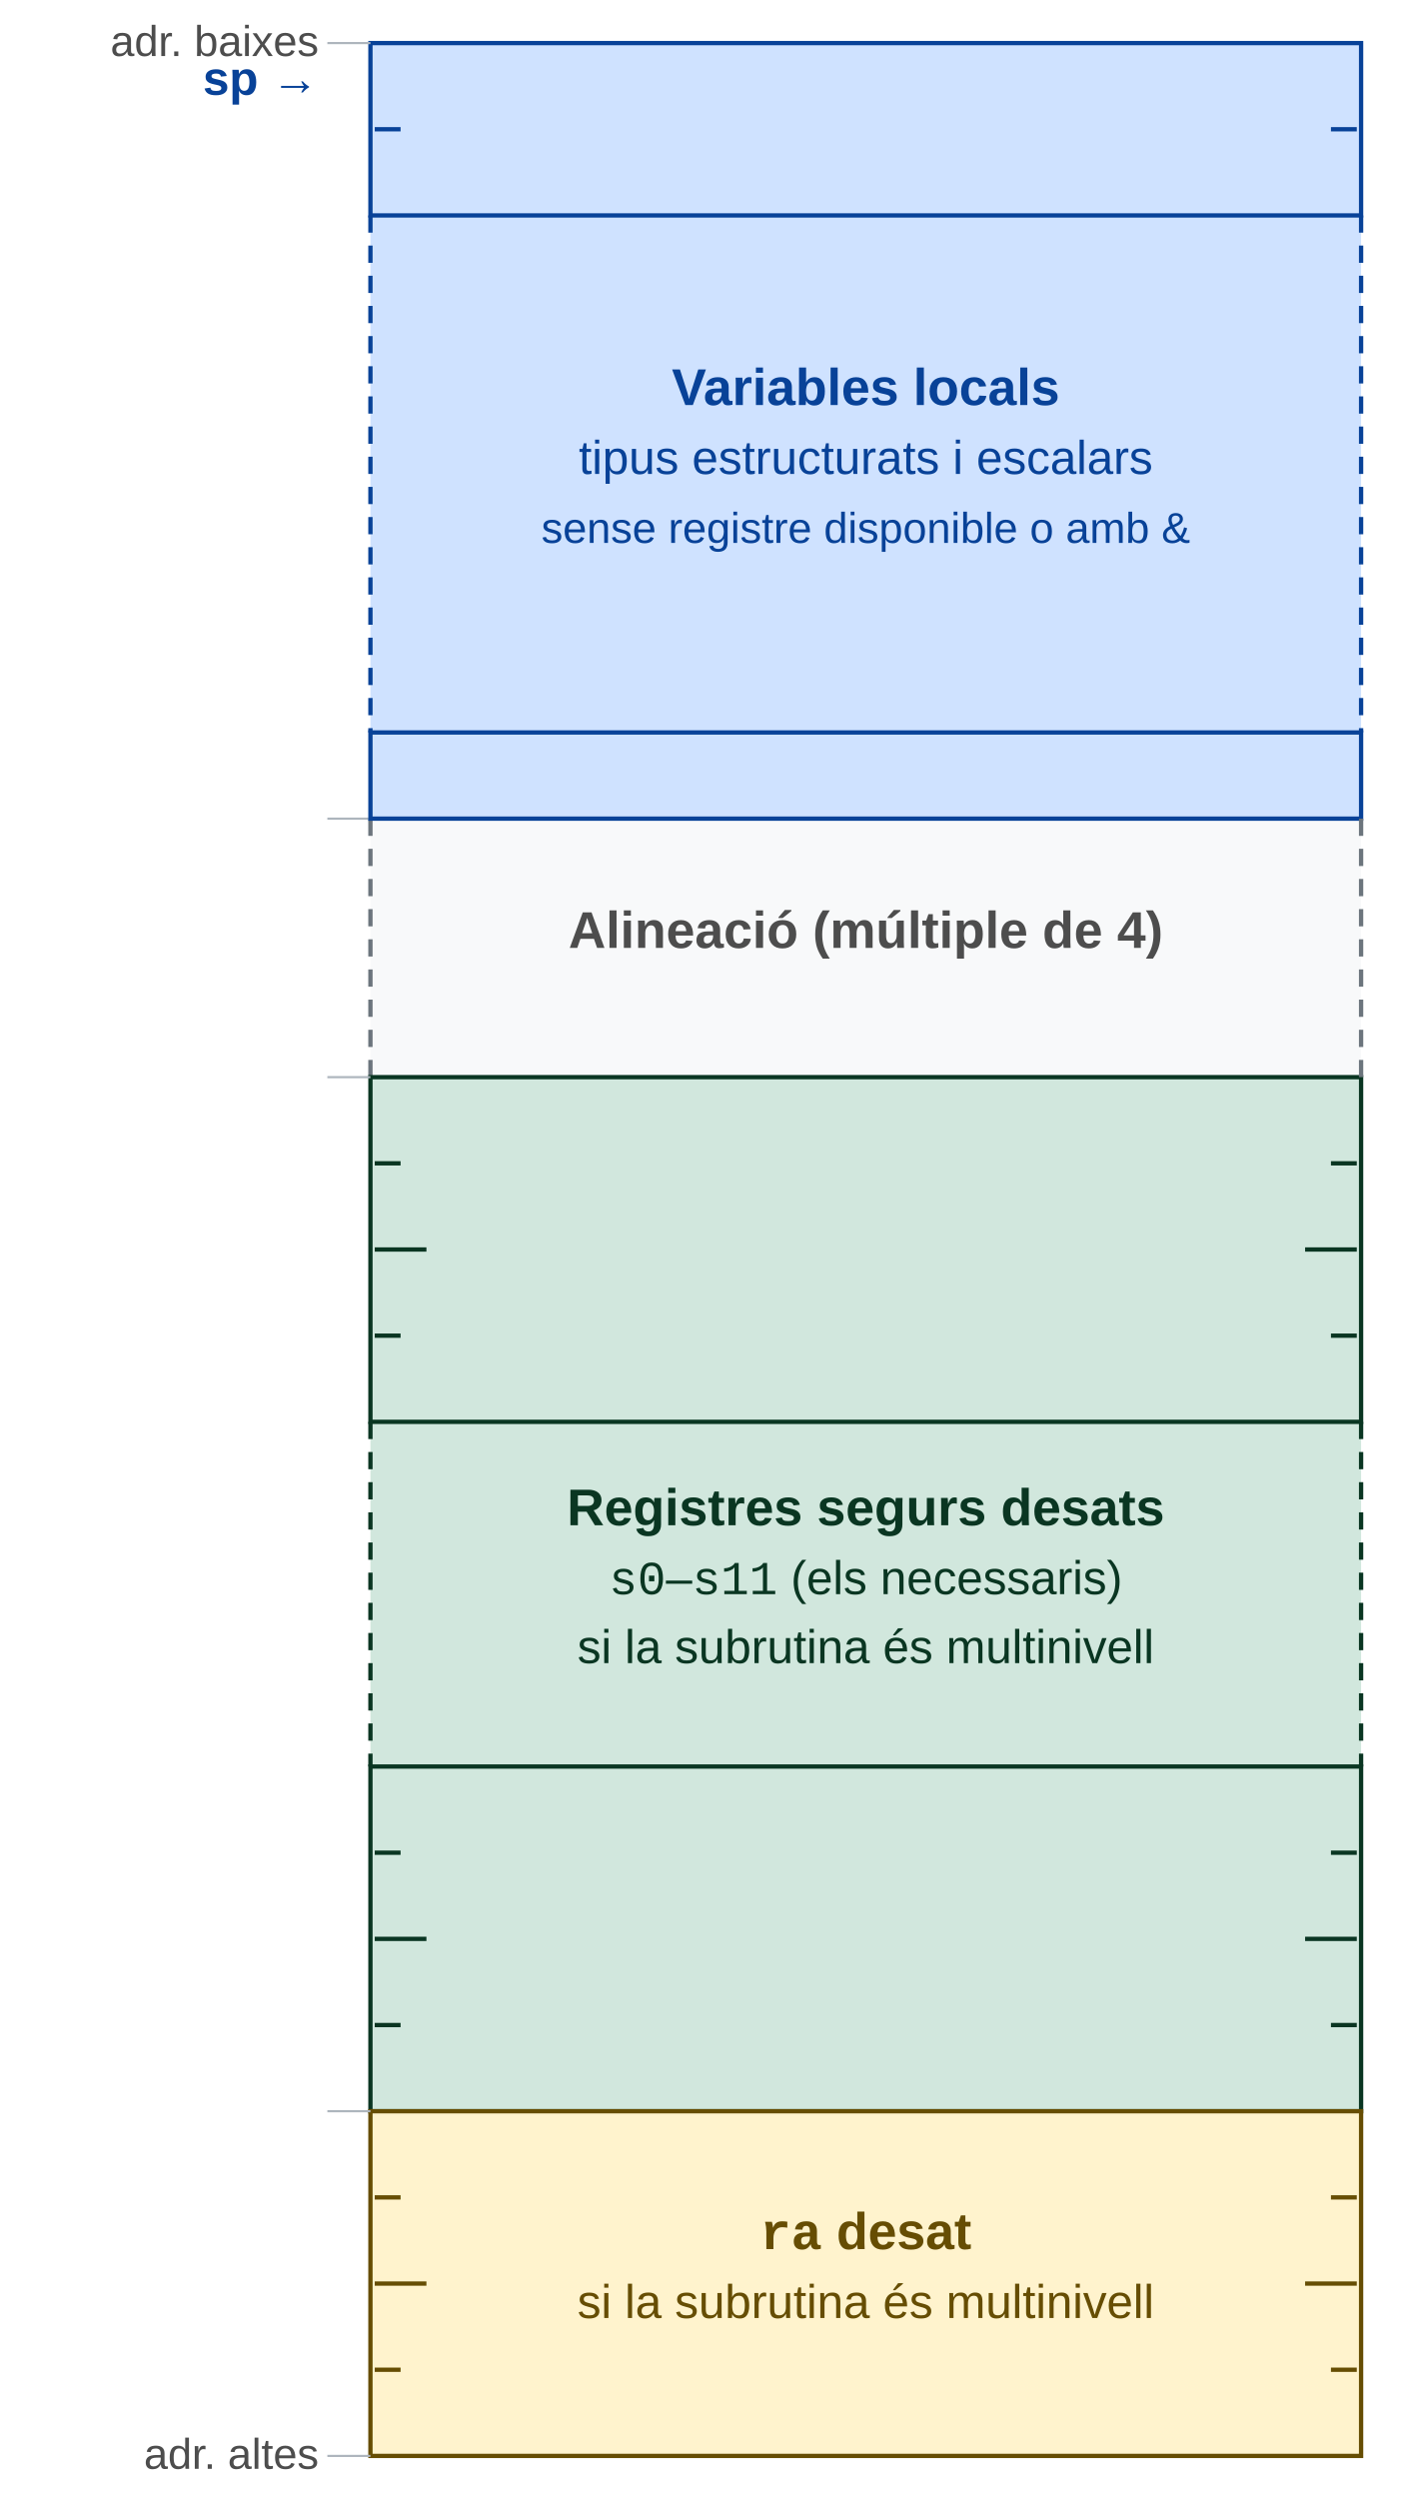
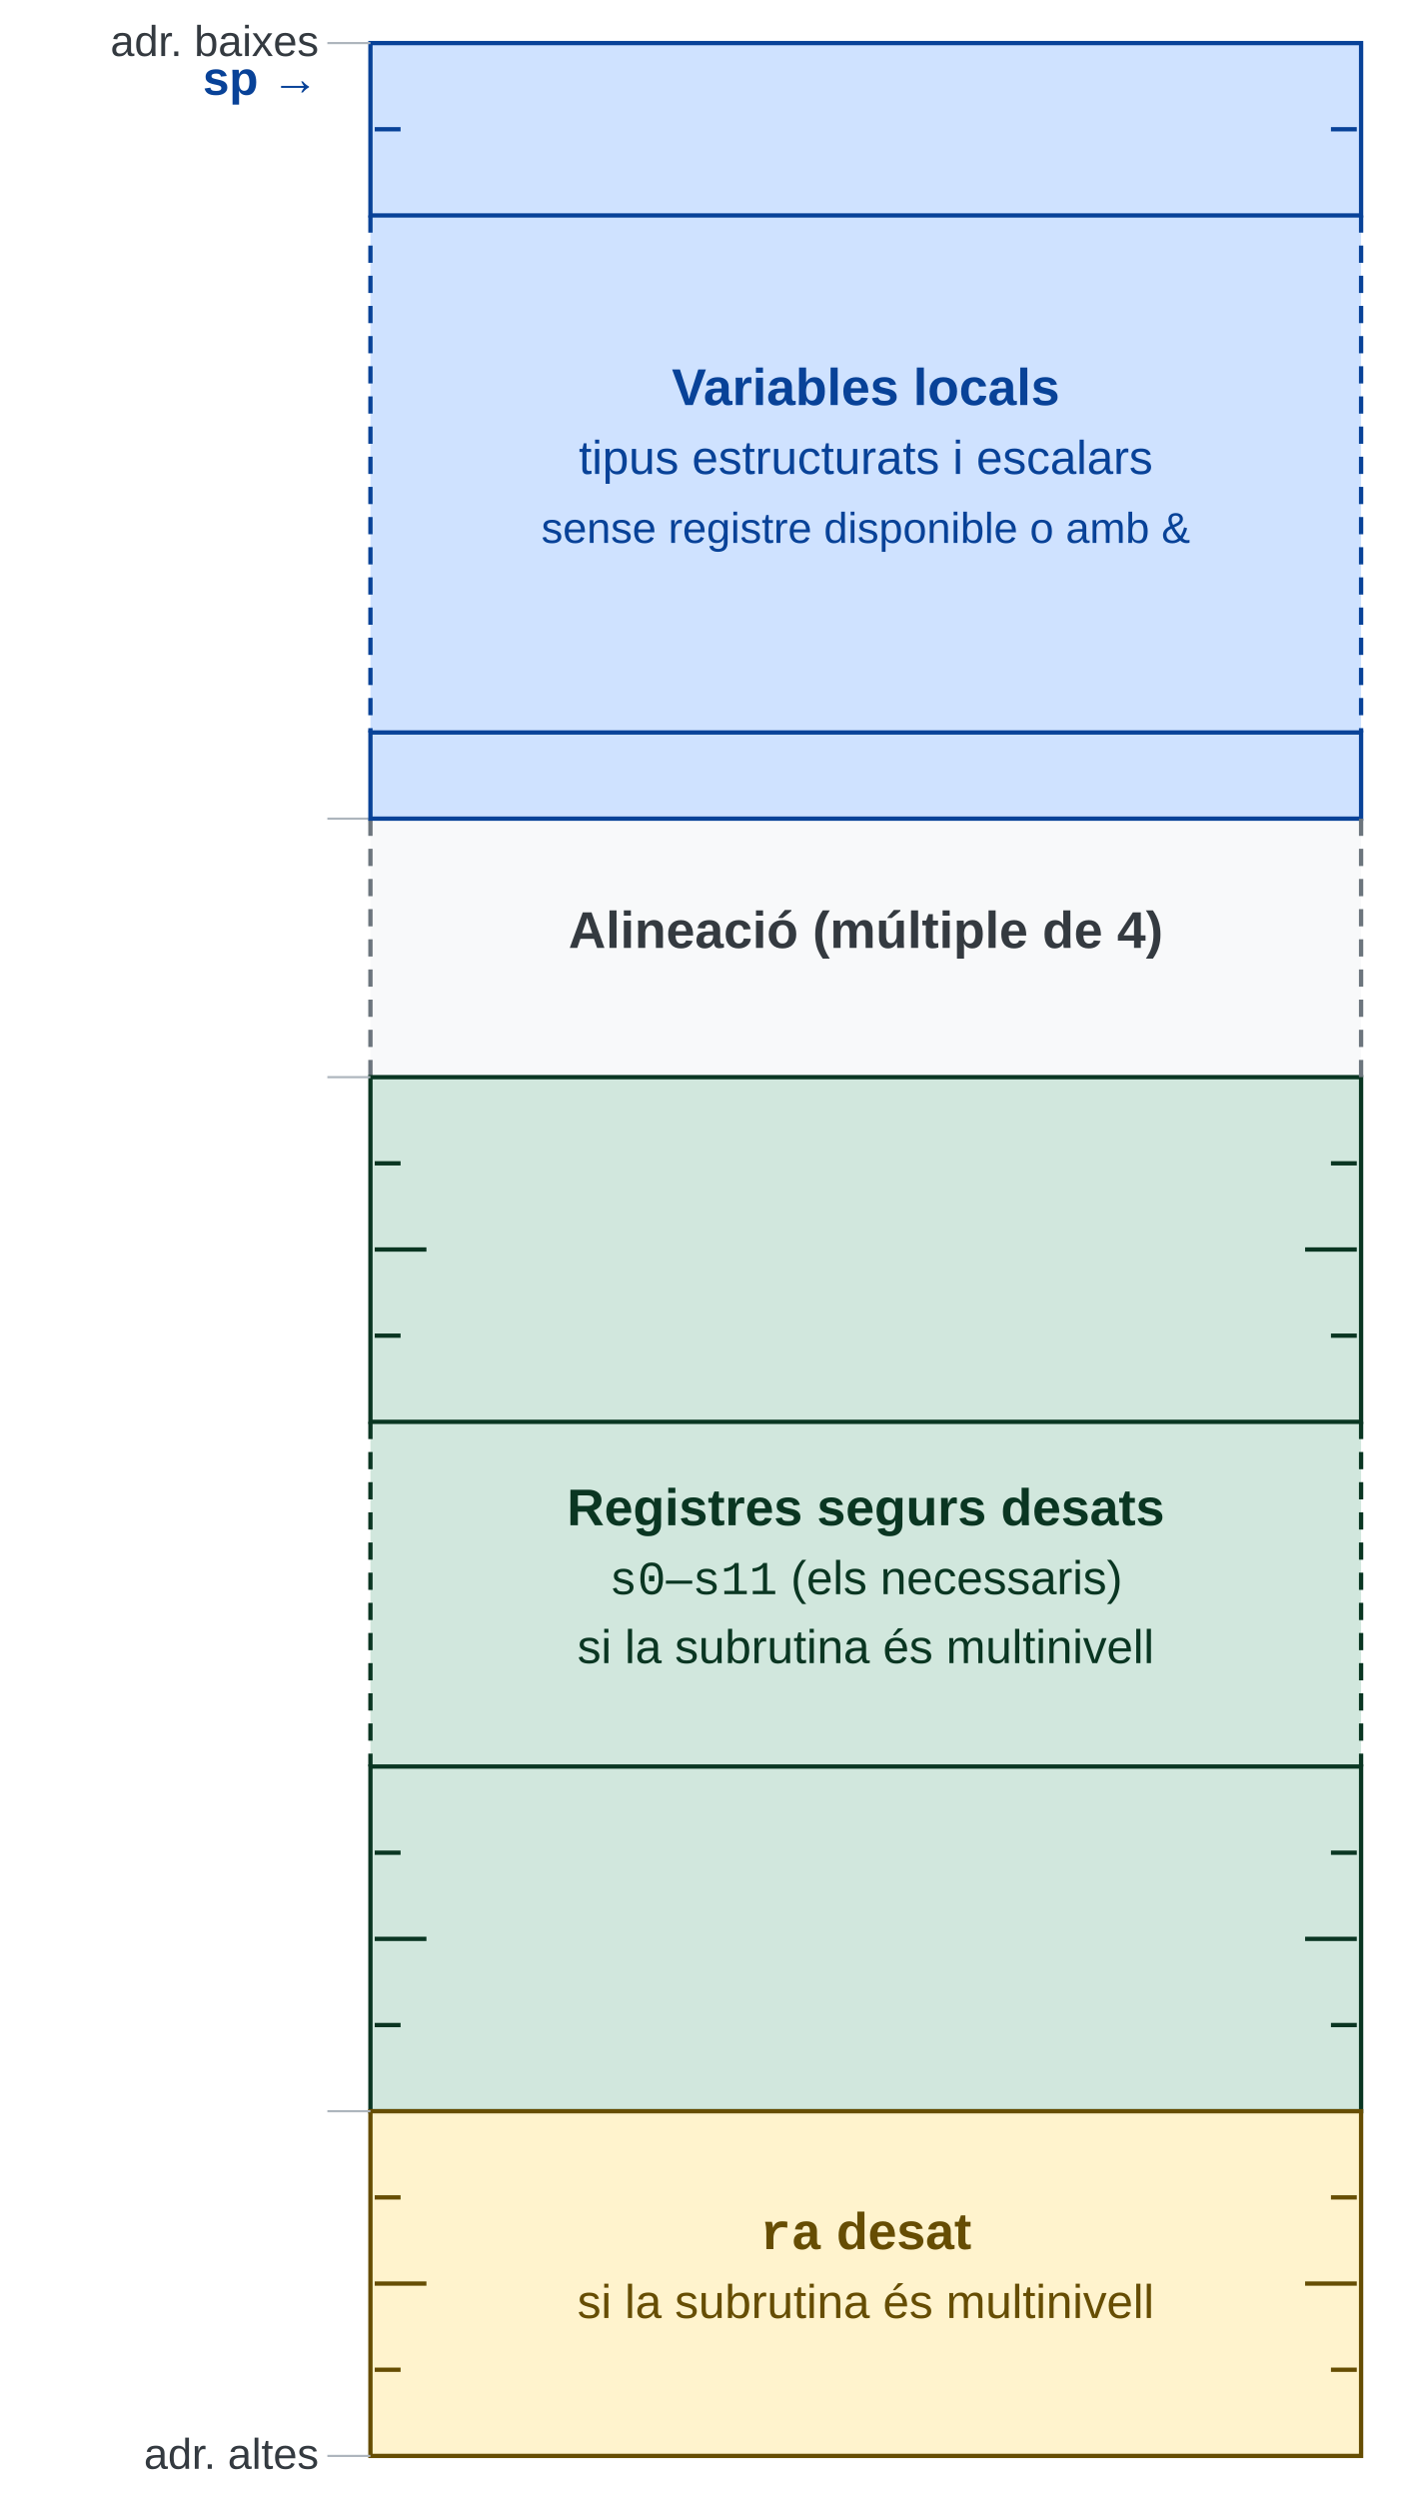
<svg xmlns="http://www.w3.org/2000/svg" width="326" height="580" viewBox="0 0 326 580" font-family="'Liberation Sans', Arial, Helvetica, sans-serif" version="1.1" id="svg57">
  <defs id="defs57" />
  <rect x="86" y="190" width="230" height="60" fill="#f8f9fa" stroke="none" id="rect15" />
  <rect x="86" y="330" width="230" height="80" fill="#d1e7dd" stroke="none" id="rect35" />
  <rect x="86" y="50" width="230" height="120" fill="#cfe2ff" stroke="none" id="rect6" />
  <rect x="86" y="10" width="230" height="40" fill="#cfe2ff" stroke="#084298" stroke-width="1" id="rect1" />
  <line x1="87" y1="30.00" x2="93" y2="30.00" stroke="#084298" stroke-width="1" id="line3" />
  <line x1="315" y1="30.00" x2="309" y2="30.00" stroke="#084298" stroke-width="1" id="line4" />
  <line x1="86" y1="50" x2="86" y2="170" stroke="#084298" stroke-width="1" stroke-dasharray="4,3" id="line7" />
  <line x1="316" y1="50" x2="316" y2="170" stroke="#084298" stroke-width="1" stroke-dasharray="4,3" id="line8" />
  <text x="201" y="94.0" text-anchor="middle" font-size="12" font-weight="bold" fill="#084298" id="text8">Variables locals</text>
  <text x="201" y="110.0" text-anchor="middle" font-size="11" fill="#084298" id="text9">tipus estructurats i escalars</text>
  <text x="201" y="126.0" text-anchor="middle" font-size="11" fill="#084298" id="text10" style="-inkscape-font-specification:'Sans, Normal';font-family:Liberation Sans;font-weight:normal;font-style:normal;font-stretch:normal;font-variant:normal;font-size:10px;font-variant-ligatures:normal;font-variant-caps:normal;font-variant-numeric:normal;font-variant-east-asian:normal;text-anchor:middle;fill:#084298">
    <tspan id="tspan59">sense registre disponible o amb &amp;</tspan>
  </text>
-   <line x1="86" y1="190" x2="86" y2="250" stroke="#6c757d" stroke-width="1" stroke-dasharray="4,3" id="line_alin_esq" style="fill:#4d4d4d" />
-   <text x="201" y="220" text-anchor="middle" font-size="12px" font-weight="bold" fill="#6c757d" id="text23" style="fill:#4d4d4d">Alineació (múltiple de 4)</text>
+   <line x1="86" y1="190" x2="86" y2="250" stroke="#6c757d" stroke-width="1" stroke-dasharray="4,3" id="line_alin_esq" style="fill:#343a40" />
+   <text x="201" y="220" text-anchor="middle" font-size="12px" font-weight="bold" fill="#6c757d" id="text23" style="fill:#343a40">Alineació (múltiple de 4)</text>
  <rect x="86" y="250" width="230" height="80" fill="#d1e7dd" stroke="#0a3622" stroke-width="1" id="rect29" />
  <line x1="87" y1="270.00" x2="93" y2="270.00" stroke="#0a3622" stroke-width="1" id="line30" />
  <line x1="315" y1="270.00" x2="309" y2="270.00" stroke="#0a3622" stroke-width="1" id="line31" />
  <line x1="87" y1="290.00" x2="99" y2="290.00" stroke="#0a3622" stroke-width="1" id="line32" />
  <line x1="315" y1="290.00" x2="303" y2="290.00" stroke="#0a3622" stroke-width="1" id="line33" />
  <line x1="87" y1="310.00" x2="93" y2="310.00" stroke="#0a3622" stroke-width="1" id="line34" />
  <line x1="315" y1="310.00" x2="309" y2="310.00" stroke="#0a3622" stroke-width="1" id="line35" />
  <line x1="86" y1="330" x2="86" y2="410" stroke="#0a3622" stroke-width="1" stroke-dasharray="4,3" id="line36" />
  <line x1="316" y1="330" x2="316" y2="410" stroke="#0a3622" stroke-width="1" stroke-dasharray="4,3" id="line37" />
  <text x="201" y="354.0" text-anchor="middle" font-size="12" font-weight="bold" fill="#0a3622" id="text37">Registres segurs desats</text>
  <text x="201" y="370.0" text-anchor="middle" font-size="11" fill="#0a3622" id="text38">
    <tspan font-family="'Liberation Mono', 'Courier New', Courier, monospace">s0</tspan>–<tspan font-family="'Liberation Mono', 'Courier New', Courier, monospace">s11</tspan> (els necessaris)</text>
  <text x="201" y="386.0" text-anchor="middle" font-size="11" fill="#0a3622" id="text39">si la subrutina és multinivell</text>
  <rect x="86" y="410" width="230" height="80" fill="#d1e7dd" stroke="#0a3622" stroke-width="1" id="rect39" />
  <line x1="87" y1="430.00" x2="93" y2="430.00" stroke="#0a3622" stroke-width="1" id="line39" />
  <line x1="315" y1="430.00" x2="309" y2="430.00" stroke="#0a3622" stroke-width="1" id="line40" />
  <line x1="87" y1="450.00" x2="99" y2="450.00" stroke="#0a3622" stroke-width="1" id="line41" />
  <line x1="315" y1="450.00" x2="303" y2="450.00" stroke="#0a3622" stroke-width="1" id="line42" />
  <line x1="87" y1="470.00" x2="93" y2="470.00" stroke="#0a3622" stroke-width="1" id="line43" />
  <line x1="315" y1="470.00" x2="309" y2="470.00" stroke="#0a3622" stroke-width="1" id="line44" />
  <rect x="86" y="490" width="230" height="80" fill="#fff3cd" stroke="#664d03" stroke-width="1" id="rect44" />
  <line x1="87" y1="510.00" x2="93" y2="510.00" stroke="#664d03" stroke-width="1" id="line45" />
  <line x1="315" y1="510.00" x2="309" y2="510.00" stroke="#664d03" stroke-width="1" id="line46" />
  <line x1="87" y1="530.00" x2="99" y2="530.00" stroke="#664d03" stroke-width="1" id="line47" />
  <line x1="315" y1="530.00" x2="303" y2="530.00" stroke="#664d03" stroke-width="1" id="line48" />
  <line x1="87" y1="550.00" x2="93" y2="550.00" stroke="#664d03" stroke-width="1" id="line49" />
  <line x1="315" y1="550.00" x2="309" y2="550.00" stroke="#664d03" stroke-width="1" id="line50" />
  <text x="201" y="522.0" text-anchor="middle" font-size="12" font-weight="bold" fill="#664d03" id="text50">
    <tspan font-family="'Liberation Mono', 'Courier New', Courier, monospace">ra</tspan> desat</text>
  <text x="201" y="538.0" text-anchor="middle" font-size="11" fill="#664d03" id="text51">si la subrutina és multinivell</text>
  <line x1="76" y1="10" x2="86" y2="10" stroke="#adb5bd" stroke-width="0.5" id="line51" />
  <line x1="76" y1="190" x2="86" y2="190" stroke="#adb5bd" stroke-width="0.5" id="line52" />
  <rect x="86" y="170" width="230" height="20" fill="#cfe2ff" stroke="#084298" stroke-width="1" id="rect10" />
  <line x1="76" y1="250" x2="86" y2="250" stroke="#adb5bd" stroke-width="0.5" id="line53" />
  <line x1="76" y1="490" x2="86" y2="490" stroke="#adb5bd" stroke-width="0.5" id="line54" />
  <line x1="76" y1="570" x2="86" y2="570" stroke="#adb5bd" stroke-width="0.5" id="line55" />
-   <text x="74" y="13" text-anchor="end" font-size="10" fill="#6c757d" id="text55" style="fill:#4d4d4d">adr. baixes</text>
+   <text x="74" y="13" text-anchor="end" font-size="10" fill="#6c757d" id="text55" style="fill:#343a40">adr. baixes</text>
  <text x="74" y="22" text-anchor="end" font-size="11" fill="#084298" font-weight="bold" id="text56">sp →</text>
-   <text x="74" y="573" text-anchor="end" font-size="10" fill="#6c757d" id="text57" style="fill:#4d4d4d">adr. altes</text>
-   <line x1="316" y1="190" x2="316" y2="250" stroke="#6c757d" stroke-width="1" stroke-dasharray="4,3" id="line_alin_dret" style="fill:#4d4d4d" />
+   <text x="74" y="573" text-anchor="end" font-size="10" fill="#6c757d" id="text57" style="fill:#343a40">adr. altes</text>
+   <line x1="316" y1="190" x2="316" y2="250" stroke="#6c757d" stroke-width="1" stroke-dasharray="4,3" id="line_alin_dret" style="fill:#343a40" />
</svg>
